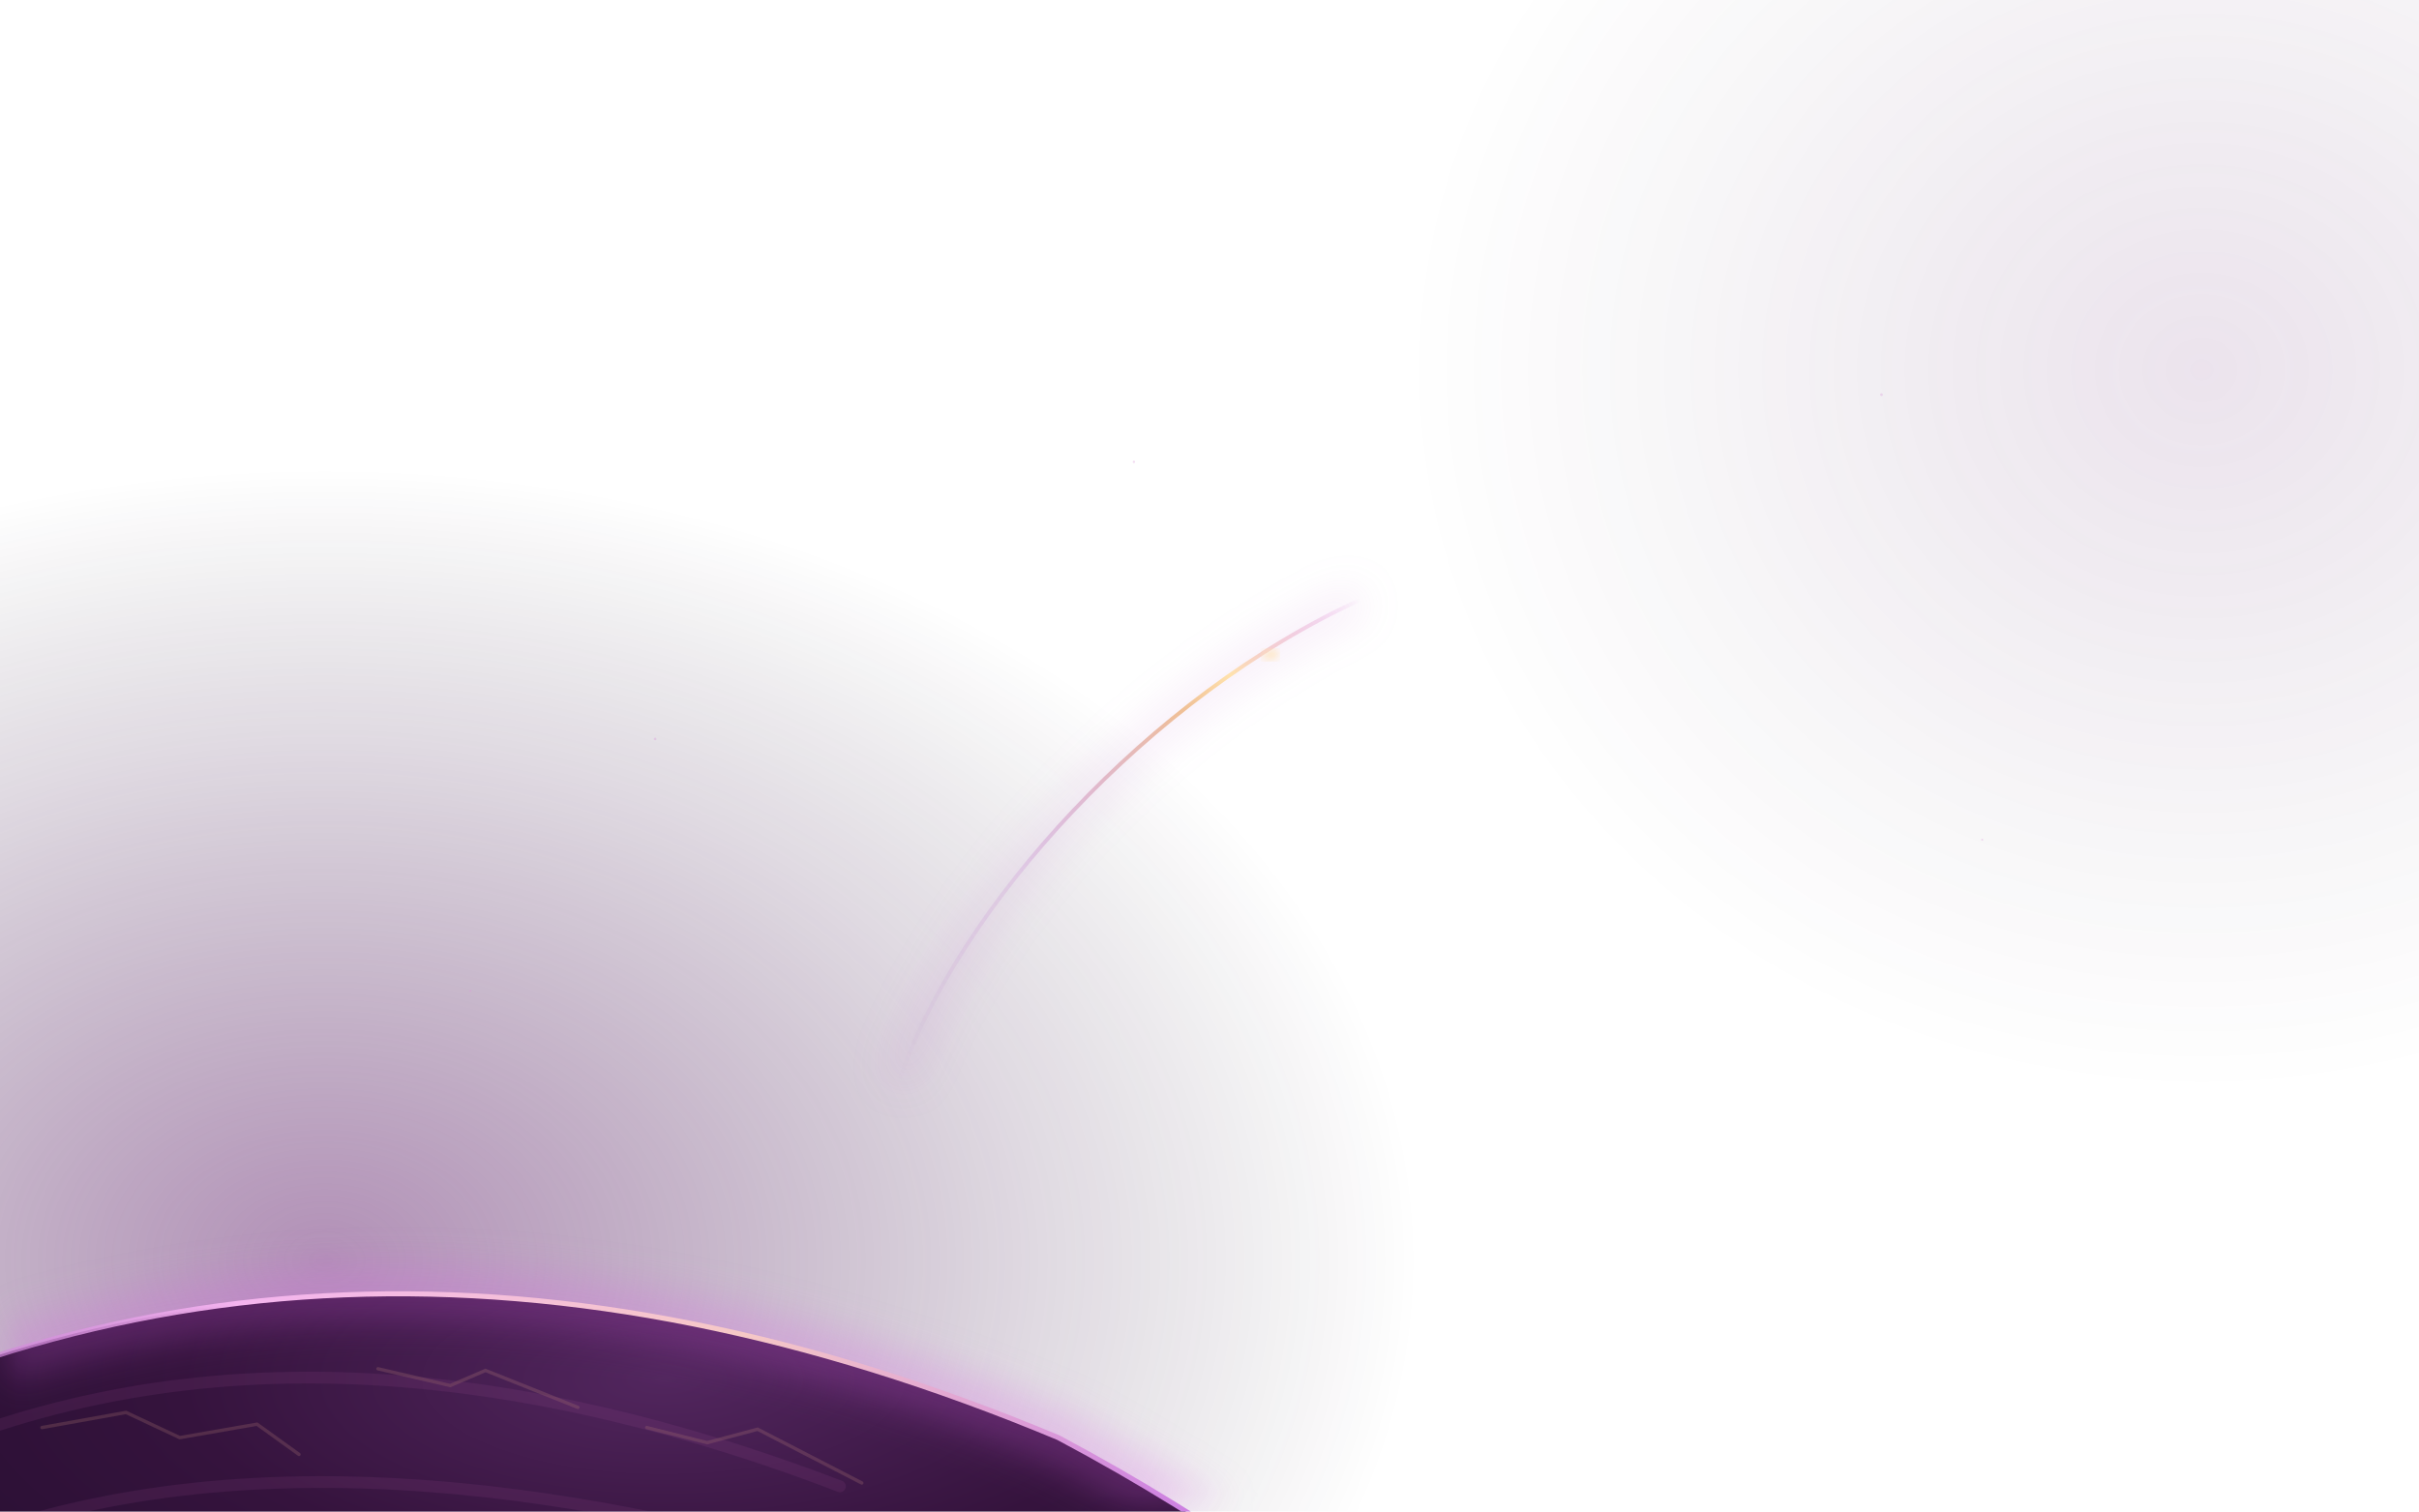
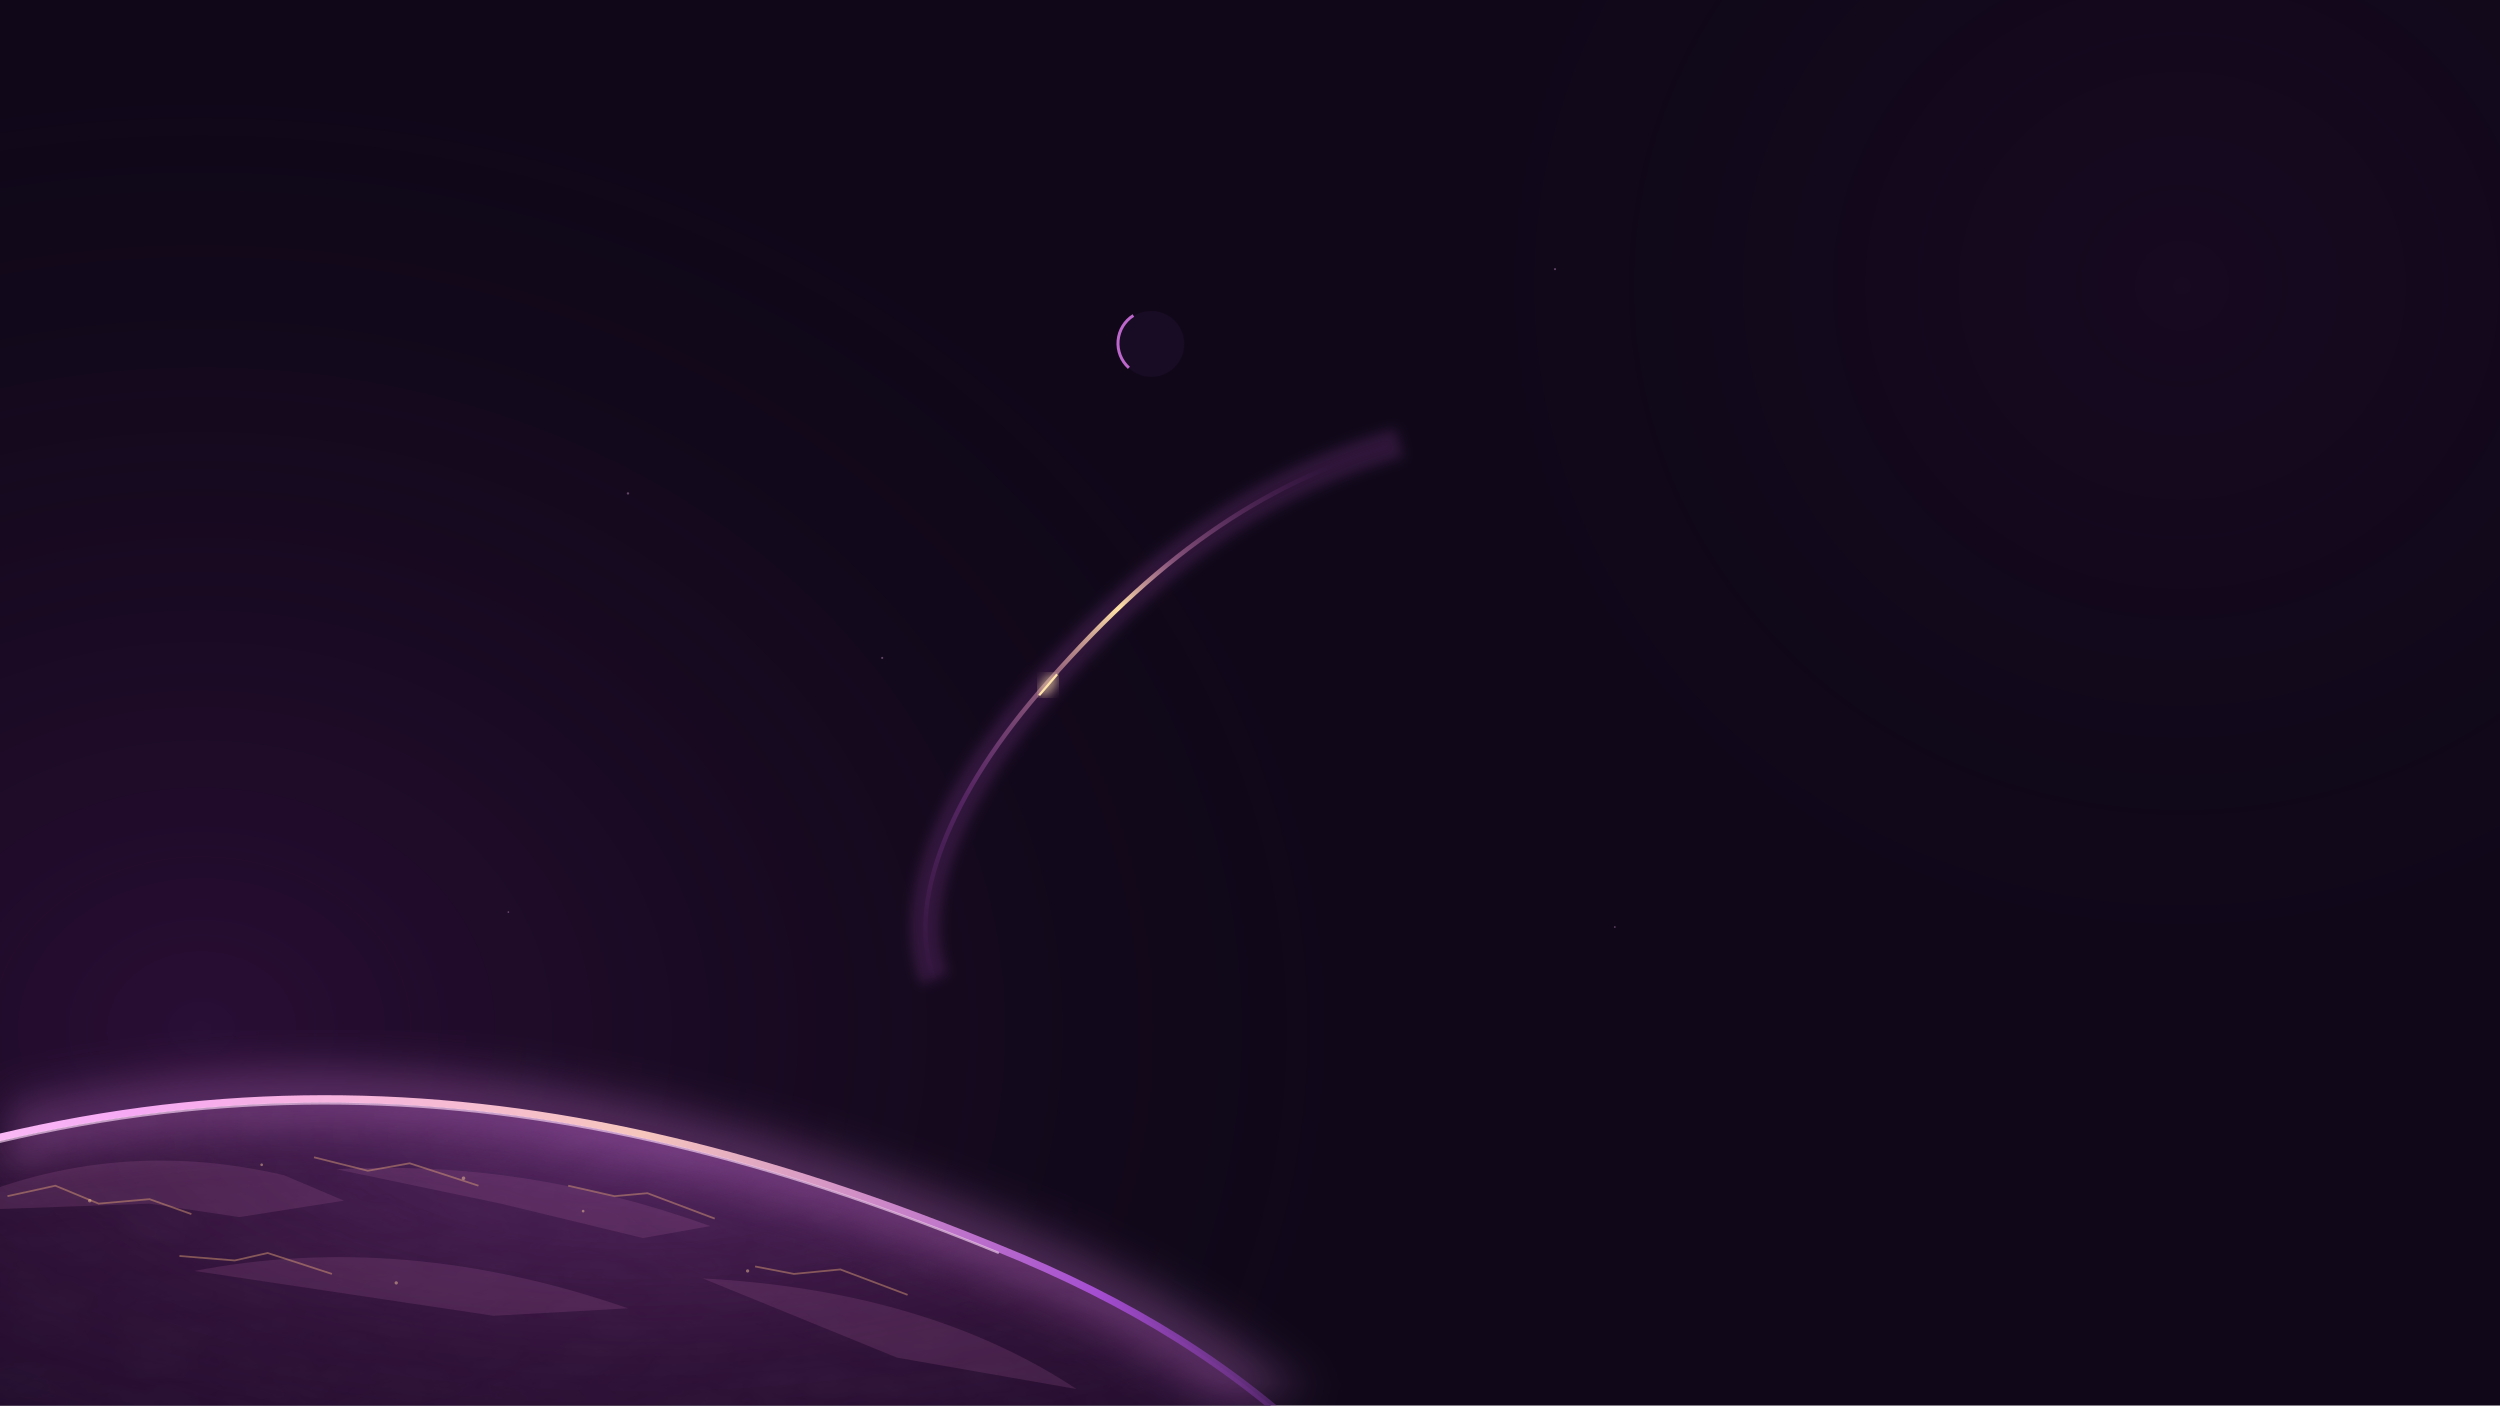
- <svg xmlns="http://www.w3.org/2000/svg" viewBox="0 0 1440 900" preserveAspectRatio="xMidYMid slice">
+ <svg xmlns="http://www.w3.org/2000/svg" viewBox="0 0 1672 940" preserveAspectRatio="xMidYMid slice">
  <defs>
-     <radialGradient id="haze">
-       <stop stop-color="#65216f" stop-opacity=".5" />
-       <stop offset=".65" stop-color="#391346" stop-opacity=".16" />
-       <stop offset="1" stop-color="#100918" stop-opacity="0" />
+     <radialGradient id="sky">
+       <stop stop-color="#4c155b" stop-opacity=".42" />
+       <stop offset=".58" stop-color="#34113e" stop-opacity=".17" />
+       <stop offset="1" stop-color="#12091b" stop-opacity="0" />
    </radialGradient>
-     <radialGradient id="surface" cx=".48" cy=".1" r=".92">
-       <stop stop-color="#52265e" />
-       <stop offset=".24" stop-color="#35133d" />
-       <stop offset=".65" stop-color="#1b0b27" />
-       <stop offset="1" stop-color="#090710" />
+     <radialGradient id="planet" cx=".5" cy=".05" r=".95">
+       <stop stop-color="#51245e" />
+       <stop offset=".35" stop-color="#301138" />
+       <stop offset=".7" stop-color="#190a26" />
+       <stop offset="1" stop-color="#080710" />
    </radialGradient>
-     <linearGradient id="horizon" x1="0" y1="0" x2="1" y2=".1">
-       <stop stop-color="#9d47bc" stop-opacity=".25" />
-       <stop offset=".26" stop-color="#f4b4ef" />
-       <stop offset=".5" stop-color="#f6c9c6" />
-       <stop offset=".76" stop-color="#c777e5" />
-       <stop offset="1" stop-color="#5e267e" stop-opacity=".05" />
+     <linearGradient id="rim" x1="0" y1="0" x2="1" y2=".15">
+       <stop stop-color="#ffdcf8" />
+       <stop offset=".22" stop-color="#f7a9f4" />
+       <stop offset=".5" stop-color="#f6c6bd" />
+       <stop offset=".78" stop-color="#a44dd1" />
+       <stop offset="1" stop-color="#552073" stop-opacity="0" />
    </linearGradient>
-     <linearGradient id="sweep" x1="0" y1="1" x2="1" y2="0">
-       <stop stop-color="#9b4bbb" stop-opacity="0" />
-       <stop offset=".35" stop-color="#ad55c5" stop-opacity=".16" />
-       <stop offset=".69" stop-color="#edb481" stop-opacity=".82" />
-       <stop offset=".78" stop-color="#ffe2ad" />
-       <stop offset="1" stop-color="#d56fdb" stop-opacity="0" />
+     <linearGradient id="arc" x1="0" y1="1" x2=".8" y2="0">
+       <stop stop-color="#9d3fbb" stop-opacity="0" />
+       <stop offset=".25" stop-color="#b34ec5" stop-opacity=".28" />
+       <stop offset=".48" stop-color="#e5a3ae" stop-opacity=".55" />
+       <stop offset=".62" stop-color="#ffe2a6" />
+       <stop offset=".73" stop-color="#dc8fba" stop-opacity=".5" />
+       <stop offset="1" stop-color="#7c268c" stop-opacity="0" />
    </linearGradient>
-     <filter id="glow">
-       <feGaussianBlur stdDeviation="12" />
+     <filter id="blur">
+       <feGaussianBlur stdDeviation="16" />
    </filter>
-     <filter id="soft">
-       <feGaussianBlur stdDeviation="3" />
+     <filter id="smallblur">
+       <feGaussianBlur stdDeviation="4" />
    </filter>
-     <clipPath id="planetclip">
-       <path d="M-180 888 Q185 670 630 856 Q920 1010 1060 1280 L-220 1280Z" />
+     <filter id="texture" x="-10%" y="-10%" width="120%" height="120%">
+       <feTurbulence baseFrequency=".014 .033" numOctaves="4" seed="8" result="noise" />
+       <feColorMatrix in="noise" type="saturate" values="0" result="mono" />
+       <feComponentTransfer in="mono">
+         <feFuncA type="linear" slope=".14" />
+       </feComponentTransfer>
+     </filter>
+     <clipPath id="clip">
+       <path d="M-190 824 C130 687 392 722 668 835 C844 906 948 1010 1040 1190 L-190 1190Z" />
    </clipPath>
  </defs>
-   <ellipse cx="190" cy="750" rx="660" ry="470" fill="url(#haze)" />
-   <ellipse cx="1310" cy="220" rx="470" ry="430" fill="url(#haze)" opacity=".25" />
-   <path d="M-180 888 Q185 670 630 856 Q920 1010 1060 1280 L-220 1280Z" fill="url(#surface)" />
-   <g clip-path="url(#planetclip)" opacity=".38" fill="none" stroke-linecap="round">
-     <path d="M-90 886 Q160 755 500 885 M-40 925 Q200 825 590 960 M100 980 Q380 872 750 1070 M-100 1010 Q210 925 460 1070" stroke="#b95aab" stroke-width="7" opacity=".28" />
-     <path d="M25 850 l50 -9 32 15 46 -8 25 18 M225 815 l43 10 21 -9 55 22 M385 850 l36 9 30 -8 62 32 M130 945 l38 7 24 -6 52 18" stroke="#e6a98a" stroke-width="2" opacity=".45" />
+   <rect width="1672" height="940" fill="#100819" />
+   <ellipse cx="140" cy="690" rx="770" ry="650" fill="url(#sky)" />
+   <ellipse cx="1460" cy="190" rx="500" ry="480" fill="url(#sky)" opacity=".28" />
+   <path d="M-190 824 C130 687 392 722 668 835 C844 906 948 1010 1040 1190 L-190 1190Z" fill="url(#planet)" />
+   <g clip-path="url(#clip)">
+     <rect x="-100" y="690" width="1200" height="400" fill="#a355a0" opacity=".28" filter="url(#texture)" />
+     <g fill="#b968a4" opacity=".18">
+       <path d="M-40 810 Q70 758 190 786 L230 803 160 814 100 805Z" />
+       <path d="M225 782 Q350 775 475 820 L430 828 335 805Z" />
+       <path d="M130 850 Q270 823 420 875 L330 880Z" />
+       <path d="M470 855 Q620 863 720 929 L600 908Z" />
+     </g>
+     <g stroke="#e4a777" fill="none" opacity=".45" stroke-width="1.2">
+       <path d="M5 800 l32 -7 29 12 34 -3 28 10 M210 774 l36 9 28 -5 46 15 M380 793 l31 7 22 -2 45 17 M120 840 l37 3 22 -5 43 14 M505 847 l26 5 31 -3 45 17" />
+     </g>
+     <g fill="#ffd29b" opacity=".45">
+       <circle cx="60" cy="803" r="1.2" />
+       <circle cx="175" cy="779" r=".9" />
+       <circle cx="310" cy="788" r="1.2" />
+       <circle cx="390" cy="810" r=".9" />
+       <circle cx="500" cy="850" r="1.1" />
+       <circle cx="265" cy="858" r="1.1" />
+     </g>
  </g>
-   <path d="M-180 888 Q185 670 630 856 Q920 1010 1060 1280" fill="none" stroke="#d65fe4" stroke-width="28" opacity=".28" filter="url(#glow)" />
-   <path d="M-180 888 Q185 670 630 856 Q920 1010 1060 1280" fill="none" stroke="url(#horizon)" stroke-width="3" />
-   <path d="M535 644 C570 540 685 414 810 357" fill="none" stroke="#bd64c7" stroke-width="16" opacity=".13" filter="url(#glow)" />
-   <path d="M535 644 C570 540 685 414 810 357" fill="none" stroke="url(#sweep)" stroke-width="2.3" />
-   <path d="M752 393 L761 387" fill="none" stroke="#ffe2b0" stroke-width="5" filter="url(#soft)" />
-   <g fill="#db9bd9" opacity=".35">
-     <circle cx="390" cy="440" r=".8" />
-     <circle cx="675" cy="275" r=".7" />
-     <circle cx="1120" cy="235" r=".8" />
-     <circle cx="1180" cy="500" r=".6" />
-     <circle cx="280" cy="590" r=".7" />
+   <path d="M-190 824 C130 687 392 722 668 835 C844 906 948 1010 1040 1190" stroke="#df80e5" stroke-width="32" opacity=".35" fill="none" filter="url(#blur)" />
+   <path d="M-190 824 C130 687 392 722 668 835 C844 906 948 1010 1040 1190" stroke="url(#rim)" stroke-width="5" fill="none" />
+   <path d="M-190 827 C130 690 392 725 668 838" stroke="#f7d3f3" stroke-width="1.5" opacity=".65" fill="none" />
+   <path d="M625 655 C605 605 635 530 701 456 C780 366 850 321 936 296" stroke="#a74cb8" stroke-width="20" opacity=".2" fill="none" filter="url(#smallblur)" />
+   <path d="M625 655 C605 605 635 530 701 456 C780 366 850 321 936 296" stroke="url(#arc)" stroke-width="3" fill="none" />
+   <path d="M695 465 l12 -14" stroke="#ffe4ac" stroke-width="5" filter="url(#smallblur)" />
+   <path d="M695 465 l12 -14" stroke="#ffe4ac" stroke-width="1.5" />
+   <circle cx="770" cy="230" r="22" fill="#180b24" />
+   <path d="M758 211 A22 22 0 0 0 755 246" stroke="#bd67cc" stroke-width="2" fill="none" />
+   <g fill="#dc9ed9" opacity=".4">
+     <circle cx="420" cy="330" r=".8" />
+     <circle cx="590" cy="440" r=".7" />
+     <circle cx="1040" cy="180" r=".7" />
+     <circle cx="1080" cy="620" r=".6" />
+     <circle cx="340" cy="610" r=".6" />
  </g>
</svg>
